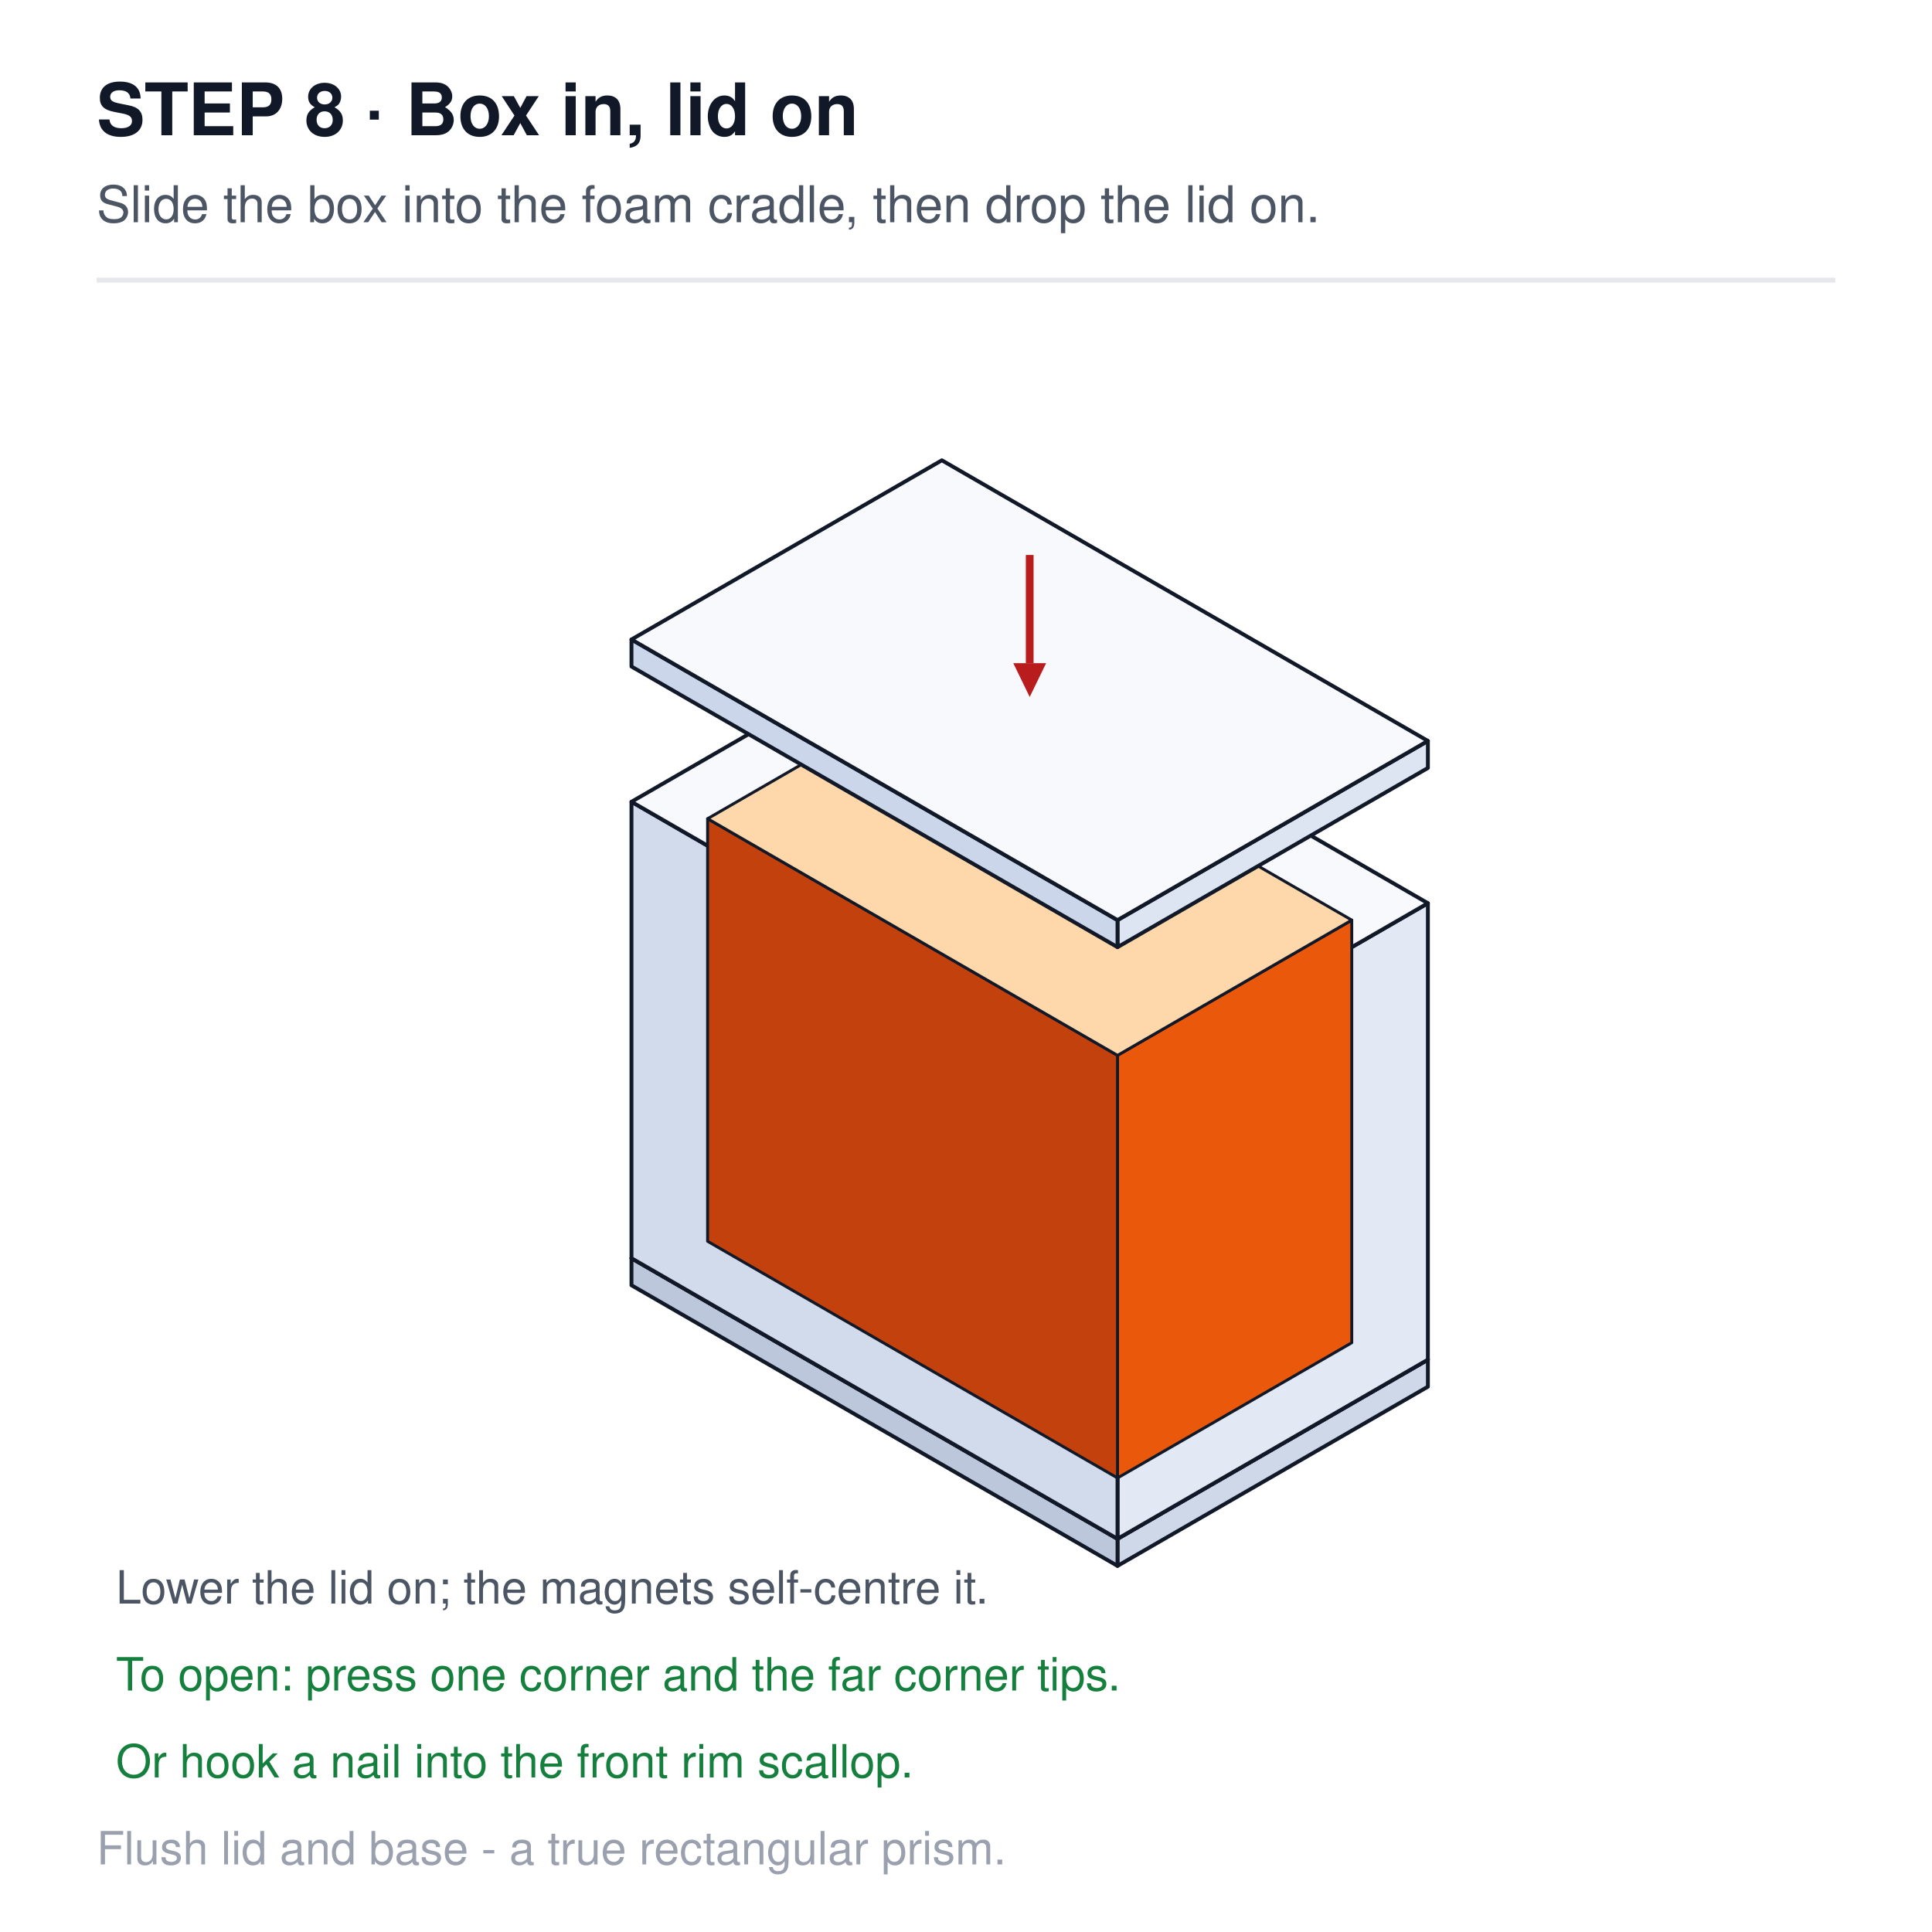
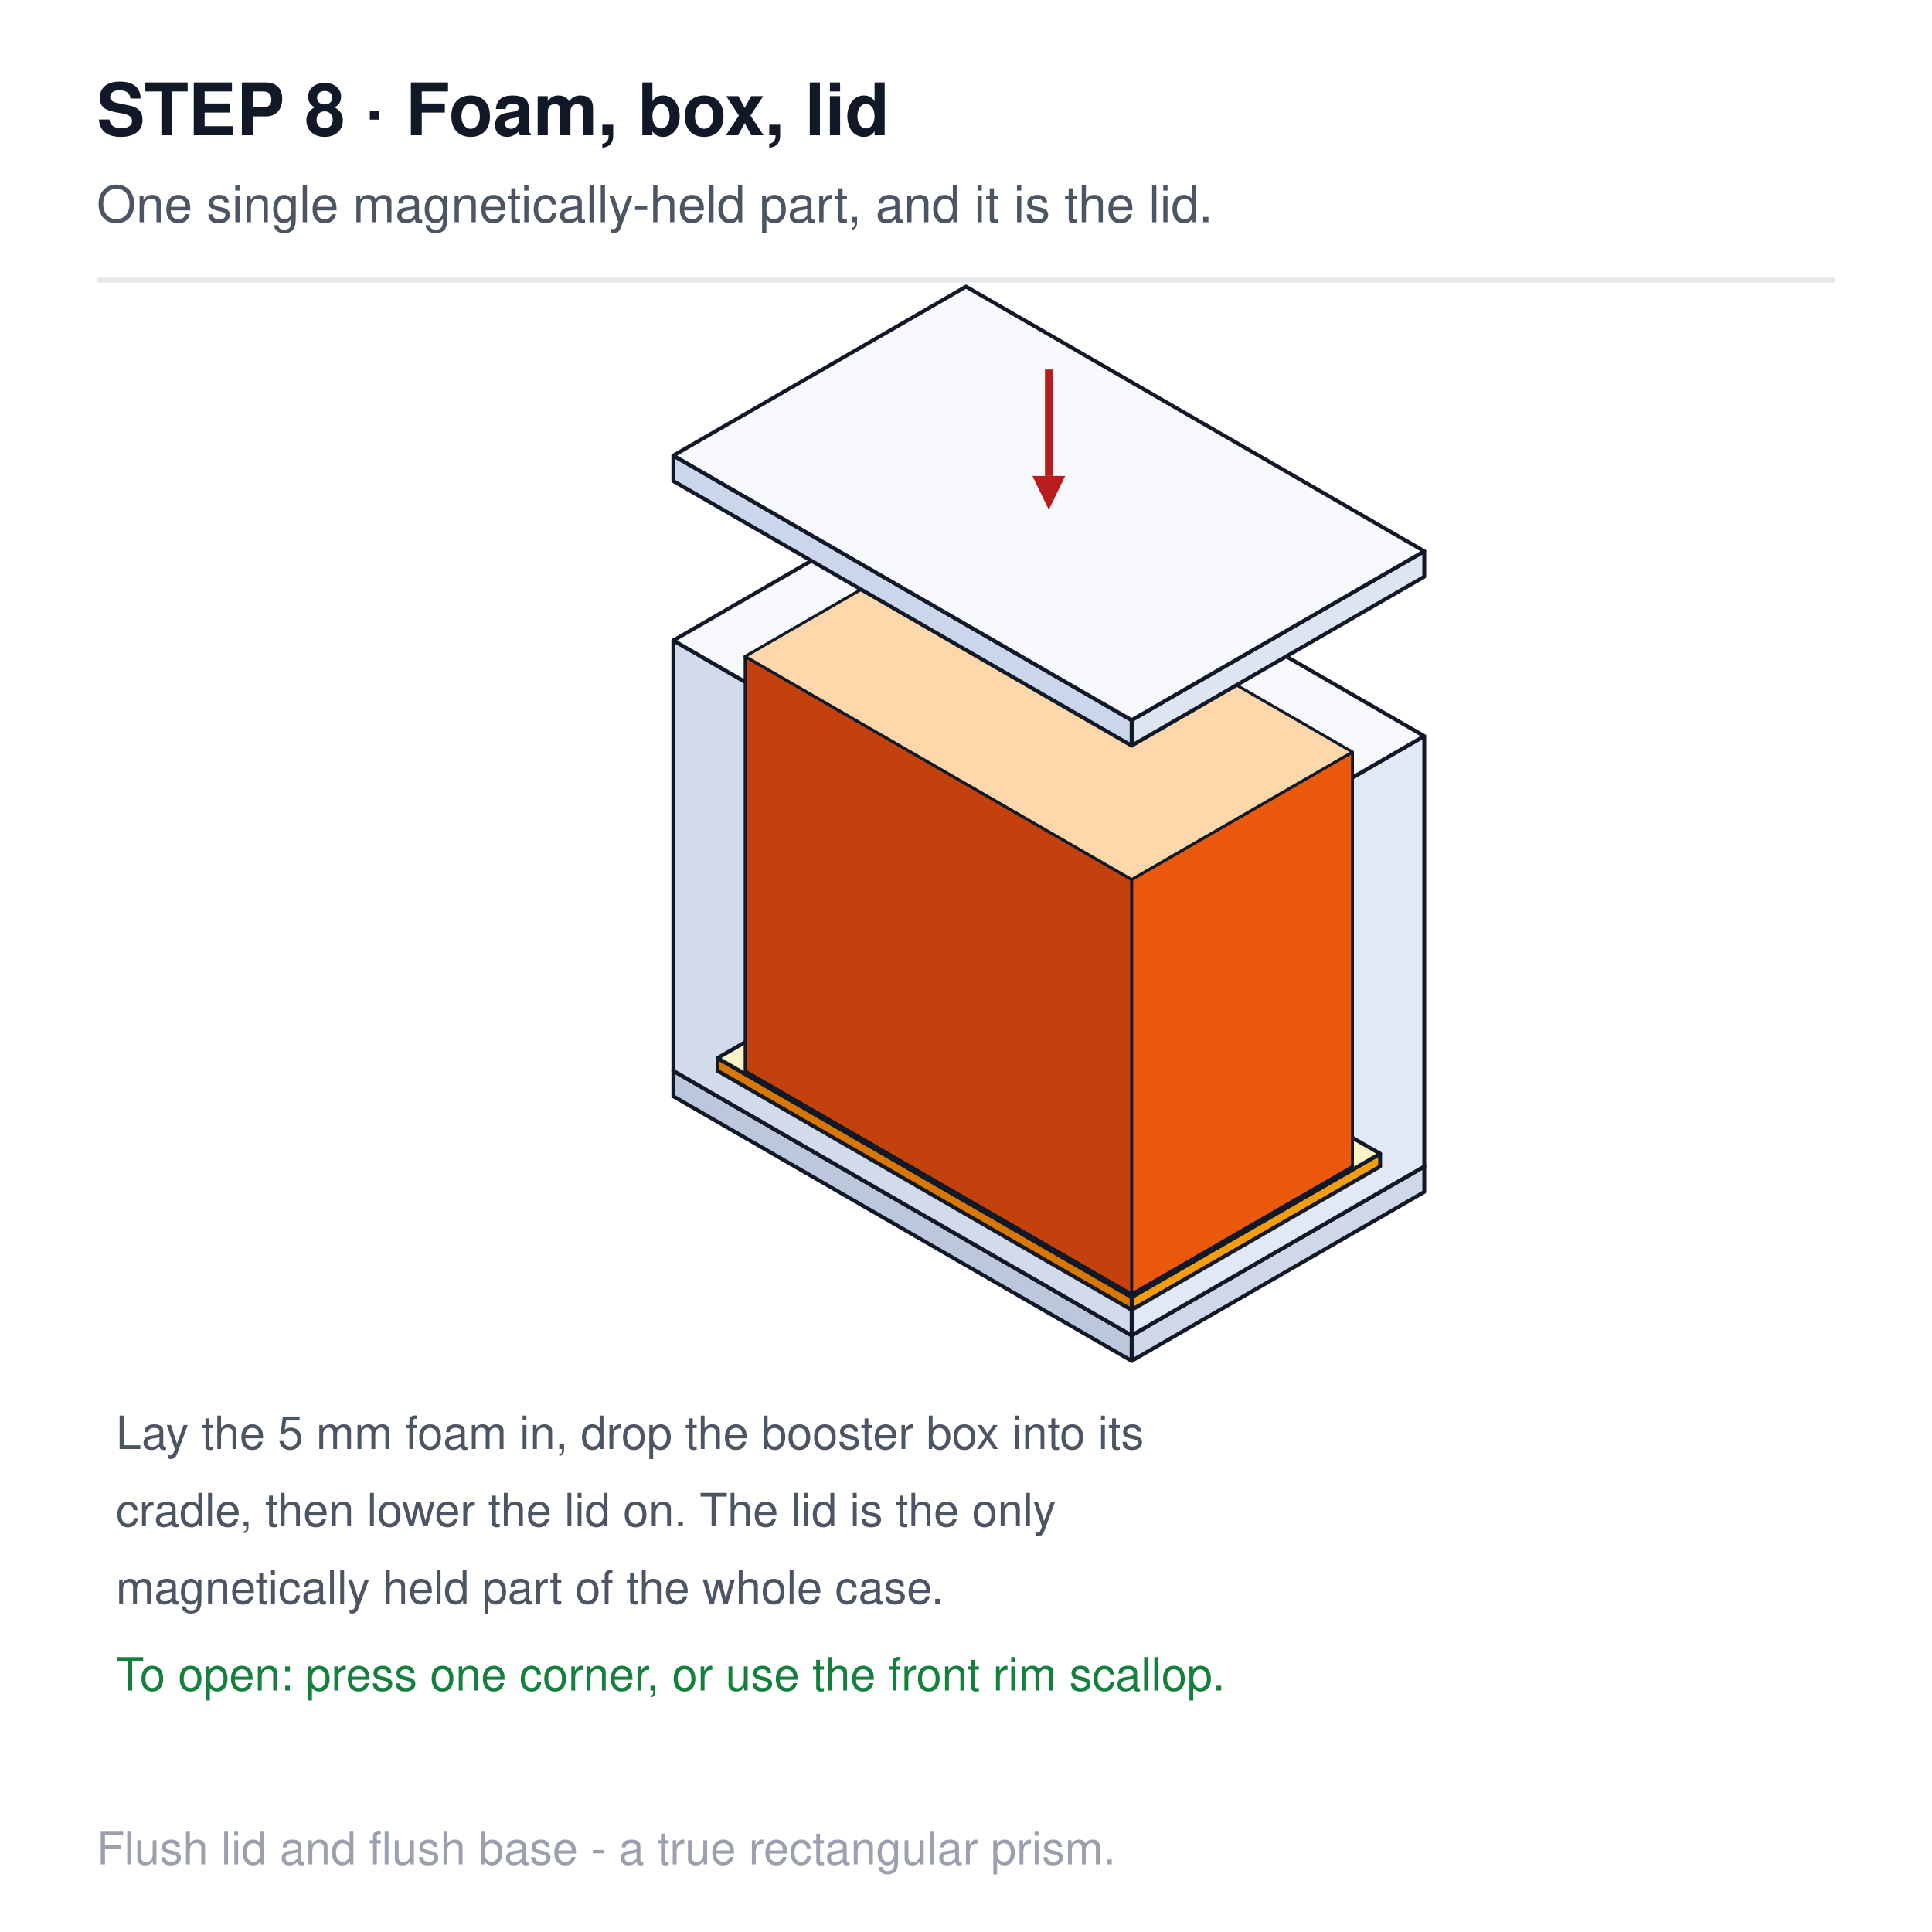
<svg xmlns="http://www.w3.org/2000/svg" width="400" height="400" viewBox="0 0 400 400" font-family="Helvetica, Arial, sans-serif">
  <rect width="400" height="400" fill="#ffffff" />
-   <text x="20" y="28" font-size="15" fill="#111827" text-anchor="start" font-weight="bold">STEP 8 · Box in, lid on</text>
-   <text x="20" y="46" font-size="10.5" fill="#4b5563" text-anchor="start" font-weight="normal">Slide the box into the foam cradle, then drop the lid on.</text>
+   <text x="20" y="28" font-size="15" fill="#111827" text-anchor="start" font-weight="bold">STEP 8 · Foam, box, lid</text>
+   <text x="20" y="46" font-size="10.5" fill="#4b5563" text-anchor="start" font-weight="normal">One single magnetically-held part, and it is the lid.</text>
  <line x1="20" y1="58" x2="380" y2="58" stroke="#e5e7eb" />
-   <polygon points="295.63,287.10 231.37,324.20 231.37,318.60 295.63,281.50" fill="#cfd8e8" stroke="#111827" stroke-width="0.8" stroke-linejoin="round" />
-   <polygon points="130.74,266.10 231.37,324.20 231.37,318.60 130.74,260.50" fill="#bcc7db" stroke="#111827" stroke-width="0.8" stroke-linejoin="round" />
-   <polygon points="195.00,223.40 295.63,281.50 231.37,318.60 130.74,260.50" fill="#eef2f9" stroke="#111827" stroke-width="0.8" stroke-linejoin="round" />
-   <polygon points="295.63,281.50 231.37,318.60 231.37,224.10 295.63,187.00" fill="#e3e9f4" stroke="#111827" stroke-width="0.8" stroke-linejoin="round" />
-   <polygon points="130.74,260.50 231.37,318.60 231.37,224.10 130.74,166.00" fill="#d2dbec" stroke="#111827" stroke-width="0.8" stroke-linejoin="round" />
-   <polygon points="195.00,128.90 295.63,187.00 231.37,224.10 130.74,166.00" fill="#f7f9fd" stroke="#111827" stroke-width="0.8" stroke-linejoin="round" />
-   <polygon points="279.87,278.00 231.37,306.00 231.37,218.50 279.87,190.50" fill="#ea580c" stroke="#111827" stroke-width="0.6" stroke-linejoin="round" />
-   <polygon points="146.50,257.00 231.37,306.00 231.37,218.50 146.50,169.50" fill="#c2410c" stroke="#111827" stroke-width="0.6" stroke-linejoin="round" />
-   <polygon points="195.00,141.50 279.87,190.50 231.37,218.50 146.50,169.50" fill="#fed7aa" stroke="#111827" stroke-width="0.6" stroke-linejoin="round" />
-   <polygon points="295.63,159.00 231.37,196.10 231.37,190.50 295.63,153.40" fill="#dde5f2" stroke="#111827" stroke-width="0.8" stroke-linejoin="round" />
-   <polygon points="130.74,138.00 231.37,196.10 231.37,190.50 130.74,132.40" fill="#cbd6ea" stroke="#111827" stroke-width="0.8" stroke-linejoin="round" />
-   <polygon points="195.00,95.30 295.63,153.40 231.37,190.50 130.74,132.40" fill="#f7f9fd" stroke="#111827" stroke-width="0.8" stroke-linejoin="round" />
-   <line x1="213.19" y1="114.90" x2="213.19" y2="137.30" stroke="#b91c1c" stroke-width="1.6" />
-   <polygon points="213.19,144.30 209.79,137.30 216.59,137.30" fill="#b91c1c" />
-   <text x="24" y="332" font-size="9.5" fill="#4b5563" text-anchor="start" font-weight="normal">Lower the lid on; the magnets self-centre it.</text>
-   <text x="24" y="350" font-size="9.5" fill="#15803d" text-anchor="start" font-weight="normal">To open: press one corner and the far corner tips.</text>
-   <text x="24" y="368" font-size="9.5" fill="#15803d" text-anchor="start" font-weight="normal">Or hook a nail into the front rim scallop.</text>
-   <text x="20" y="386" font-size="9.5" fill="#9aa0ae" text-anchor="start" font-weight="normal">Flush lid and base - a true rectangular prism.</text>
+   <polygon points="294.88,246.78 234.29,281.76 234.29,276.48 294.88,241.50" fill="#cfd8e8" stroke="#111827" stroke-width="0.8" stroke-linejoin="round" />
+   <polygon points="139.41,226.98 234.29,281.76 234.29,276.48 139.41,221.70" fill="#bcc7db" stroke="#111827" stroke-width="0.8" stroke-linejoin="round" />
+   <polygon points="200.00,186.72 294.88,241.50 234.29,276.48 139.41,221.70" fill="#eef2f9" stroke="#111827" stroke-width="0.8" stroke-linejoin="round" />
+   <polygon points="294.88,241.50 234.29,276.48 234.29,187.38 294.88,152.40" fill="#e3e9f4" stroke="#111827" stroke-width="0.8" stroke-linejoin="round" />
+   <polygon points="139.41,221.70 234.29,276.48 234.29,187.38 139.41,132.60" fill="#d2dbec" stroke="#111827" stroke-width="0.8" stroke-linejoin="round" />
+   <polygon points="200.00,97.62 294.88,152.40 234.29,187.38 139.41,132.60" fill="#f7f9fd" stroke="#111827" stroke-width="0.8" stroke-linejoin="round" />
+   <polygon points="285.74,241.50 234.29,271.20 234.29,268.56 285.74,238.86" fill="#f59e0b" stroke="#111827" stroke-width="0.8" stroke-linejoin="round" />
+   <polygon points="148.56,221.70 234.29,271.20 234.29,268.56 148.56,219.06" fill="#d97706" stroke="#111827" stroke-width="0.8" stroke-linejoin="round" />
+   <polygon points="200.00,189.36 285.74,238.86 234.29,268.56 148.56,219.06" fill="#fef3c7" stroke="#111827" stroke-width="0.8" stroke-linejoin="round" />
+   <polygon points="280.02,241.50 234.29,267.90 234.29,182.10 280.02,155.70" fill="#ea580c" stroke="#111827" stroke-width="0.6" stroke-linejoin="round" />
+   <polygon points="154.27,221.70 234.29,267.90 234.29,182.10 154.27,135.90" fill="#c2410c" stroke="#111827" stroke-width="0.6" stroke-linejoin="round" />
+   <polygon points="200.00,109.50 280.02,155.70 234.29,182.10 154.27,135.90" fill="#fed7aa" stroke="#111827" stroke-width="0.6" stroke-linejoin="round" />
+   <polygon points="294.88,119.40 234.29,154.38 234.29,149.10 294.88,114.12" fill="#dde5f2" stroke="#111827" stroke-width="0.8" stroke-linejoin="round" />
+   <polygon points="139.41,99.60 234.29,154.38 234.29,149.10 139.41,94.32" fill="#cbd6ea" stroke="#111827" stroke-width="0.8" stroke-linejoin="round" />
+   <polygon points="200.00,59.34 294.88,114.12 234.29,149.10 139.41,94.32" fill="#f7f9fd" stroke="#111827" stroke-width="0.8" stroke-linejoin="round" />
+   <line x1="217.15" y1="76.50" x2="217.15" y2="98.54" stroke="#b91c1c" stroke-width="1.6" />
+   <polygon points="217.15,105.54 213.75,98.54 220.55,98.54" fill="#b91c1c" />
+   <text x="24" y="300" font-size="9.5" fill="#4b5563" text-anchor="start" font-weight="normal">Lay the 5 mm foam in, drop the booster box into its</text>
+   <text x="24" y="316" font-size="9.5" fill="#4b5563" text-anchor="start" font-weight="normal">cradle, then lower the lid on. The lid is the only</text>
+   <text x="24" y="332" font-size="9.5" fill="#4b5563" text-anchor="start" font-weight="normal">magnetically held part of the whole case.</text>
+   <text x="24" y="350" font-size="9.5" fill="#15803d" text-anchor="start" font-weight="normal">To open: press one corner, or use the front rim scallop.</text>
+   <text x="20" y="386" font-size="9.5" fill="#9aa0ae" text-anchor="start" font-weight="normal">Flush lid and flush base - a true rectangular prism.</text>
</svg>
